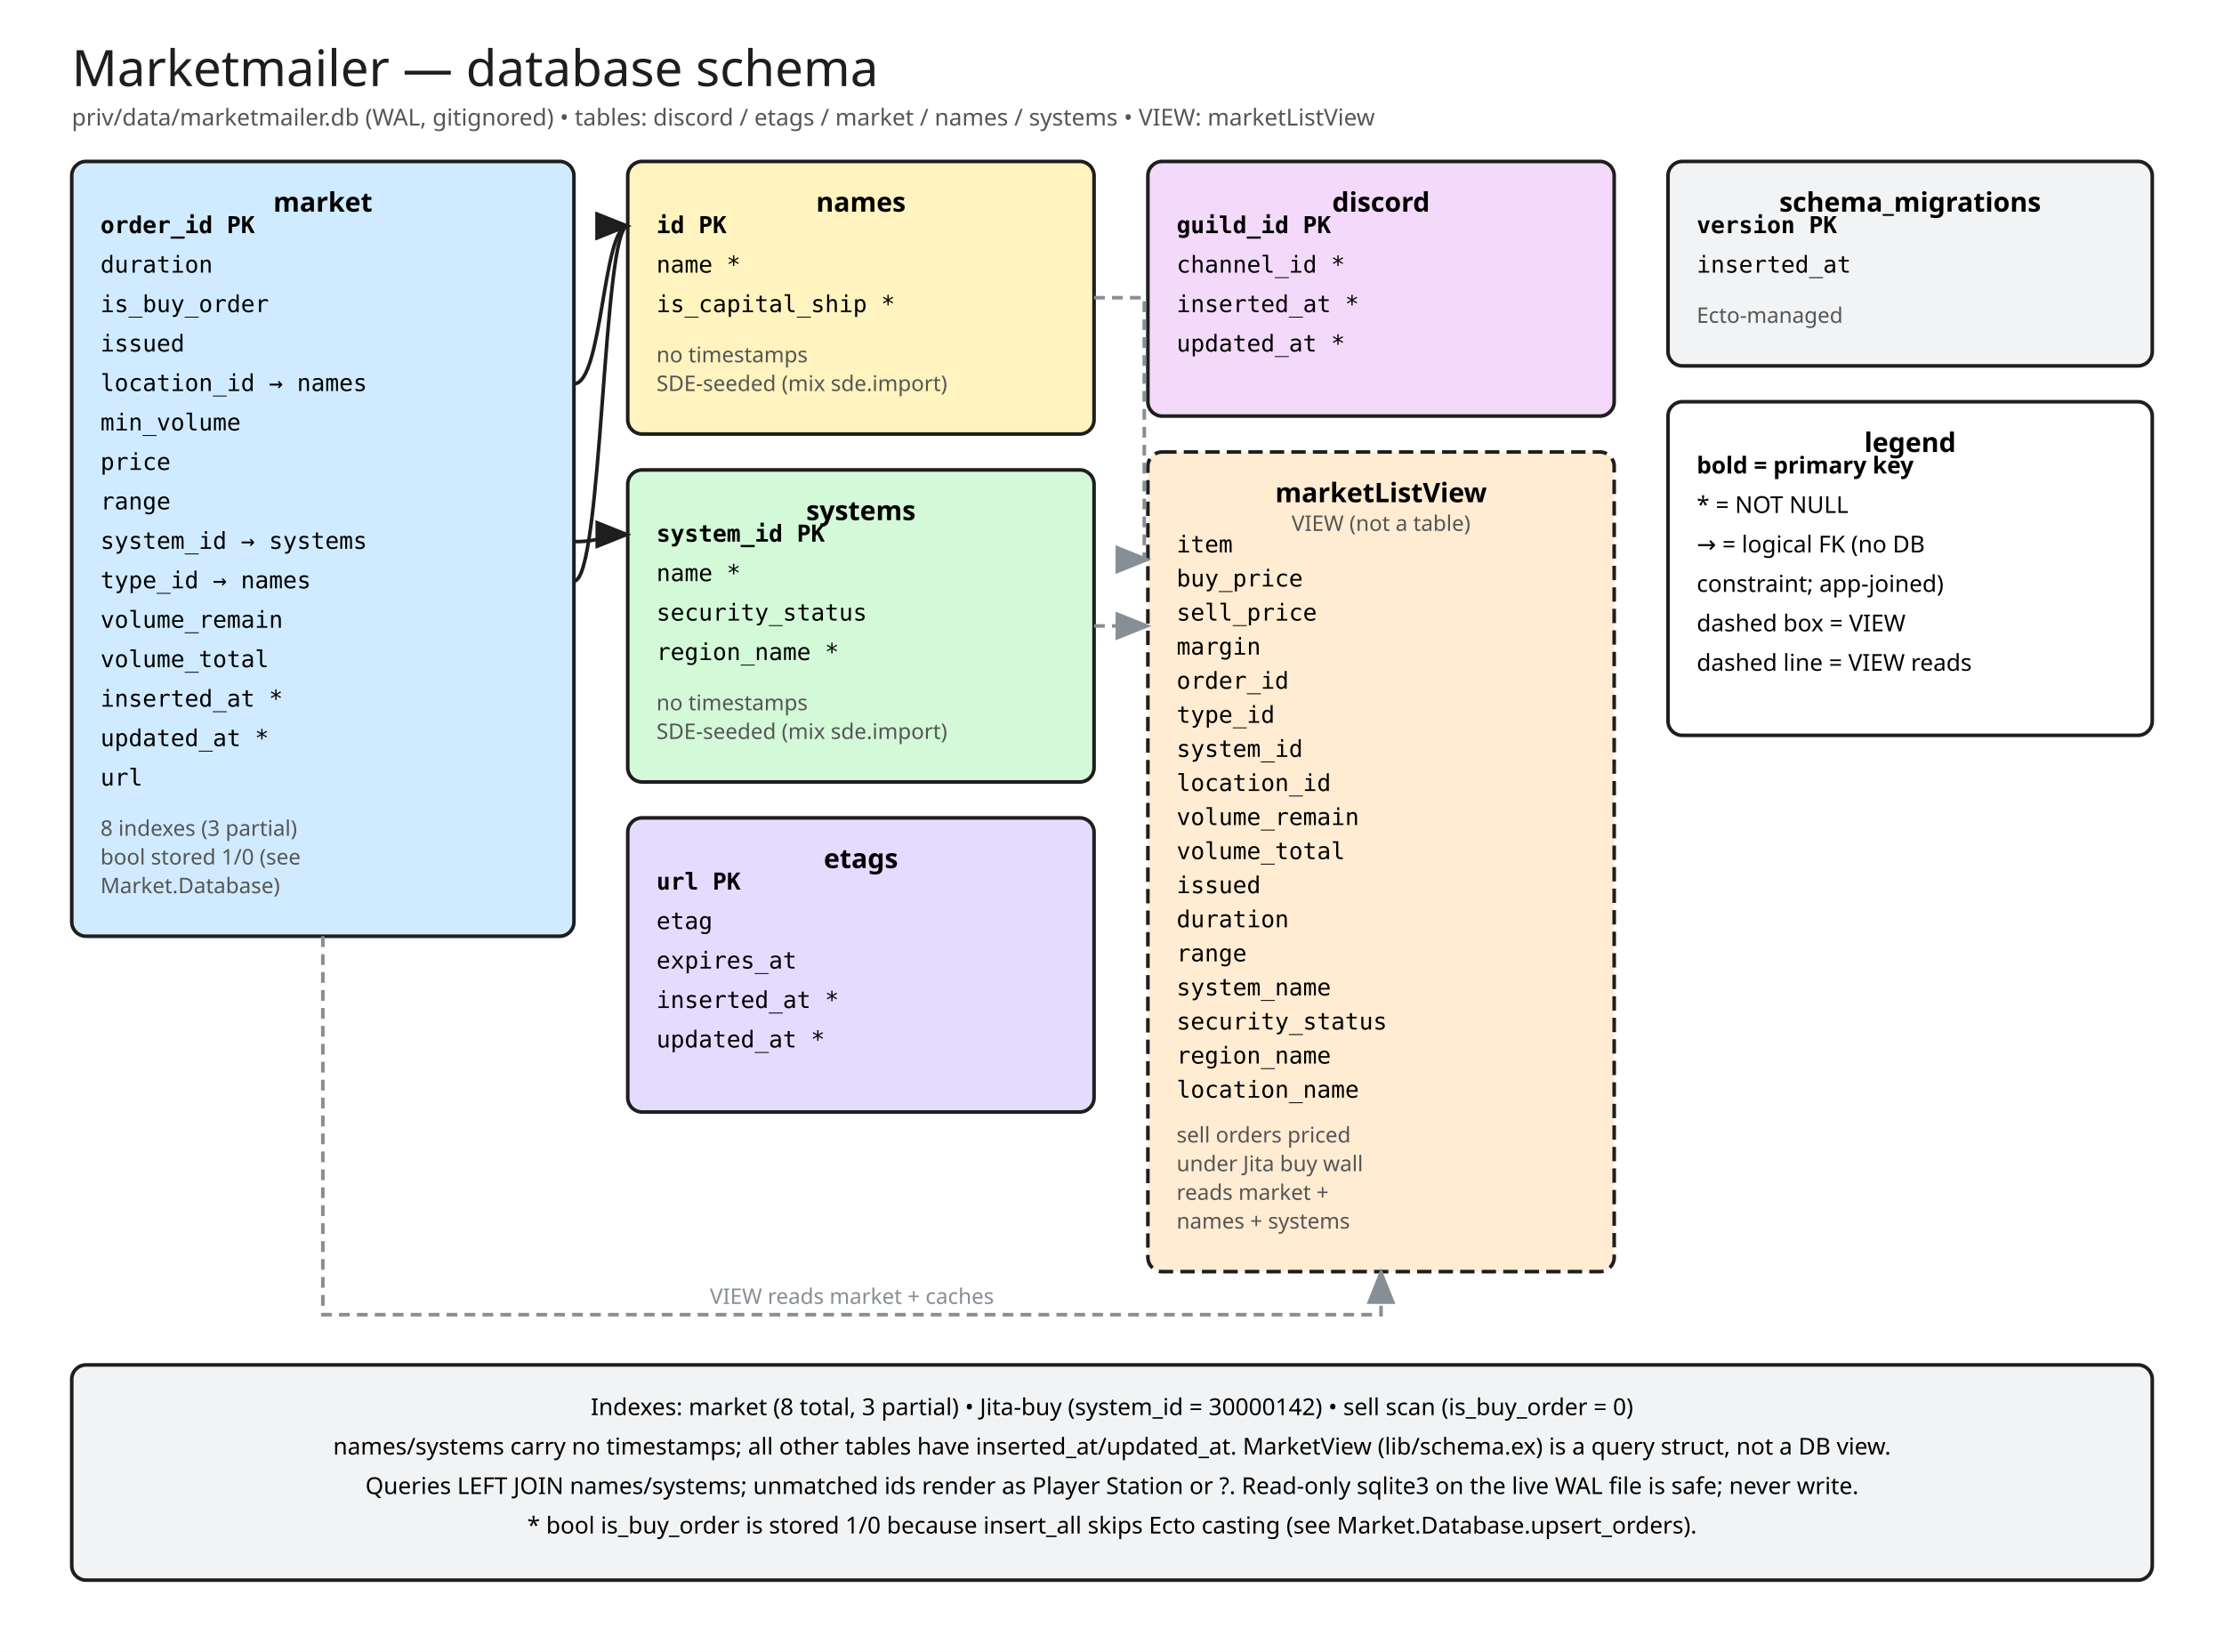
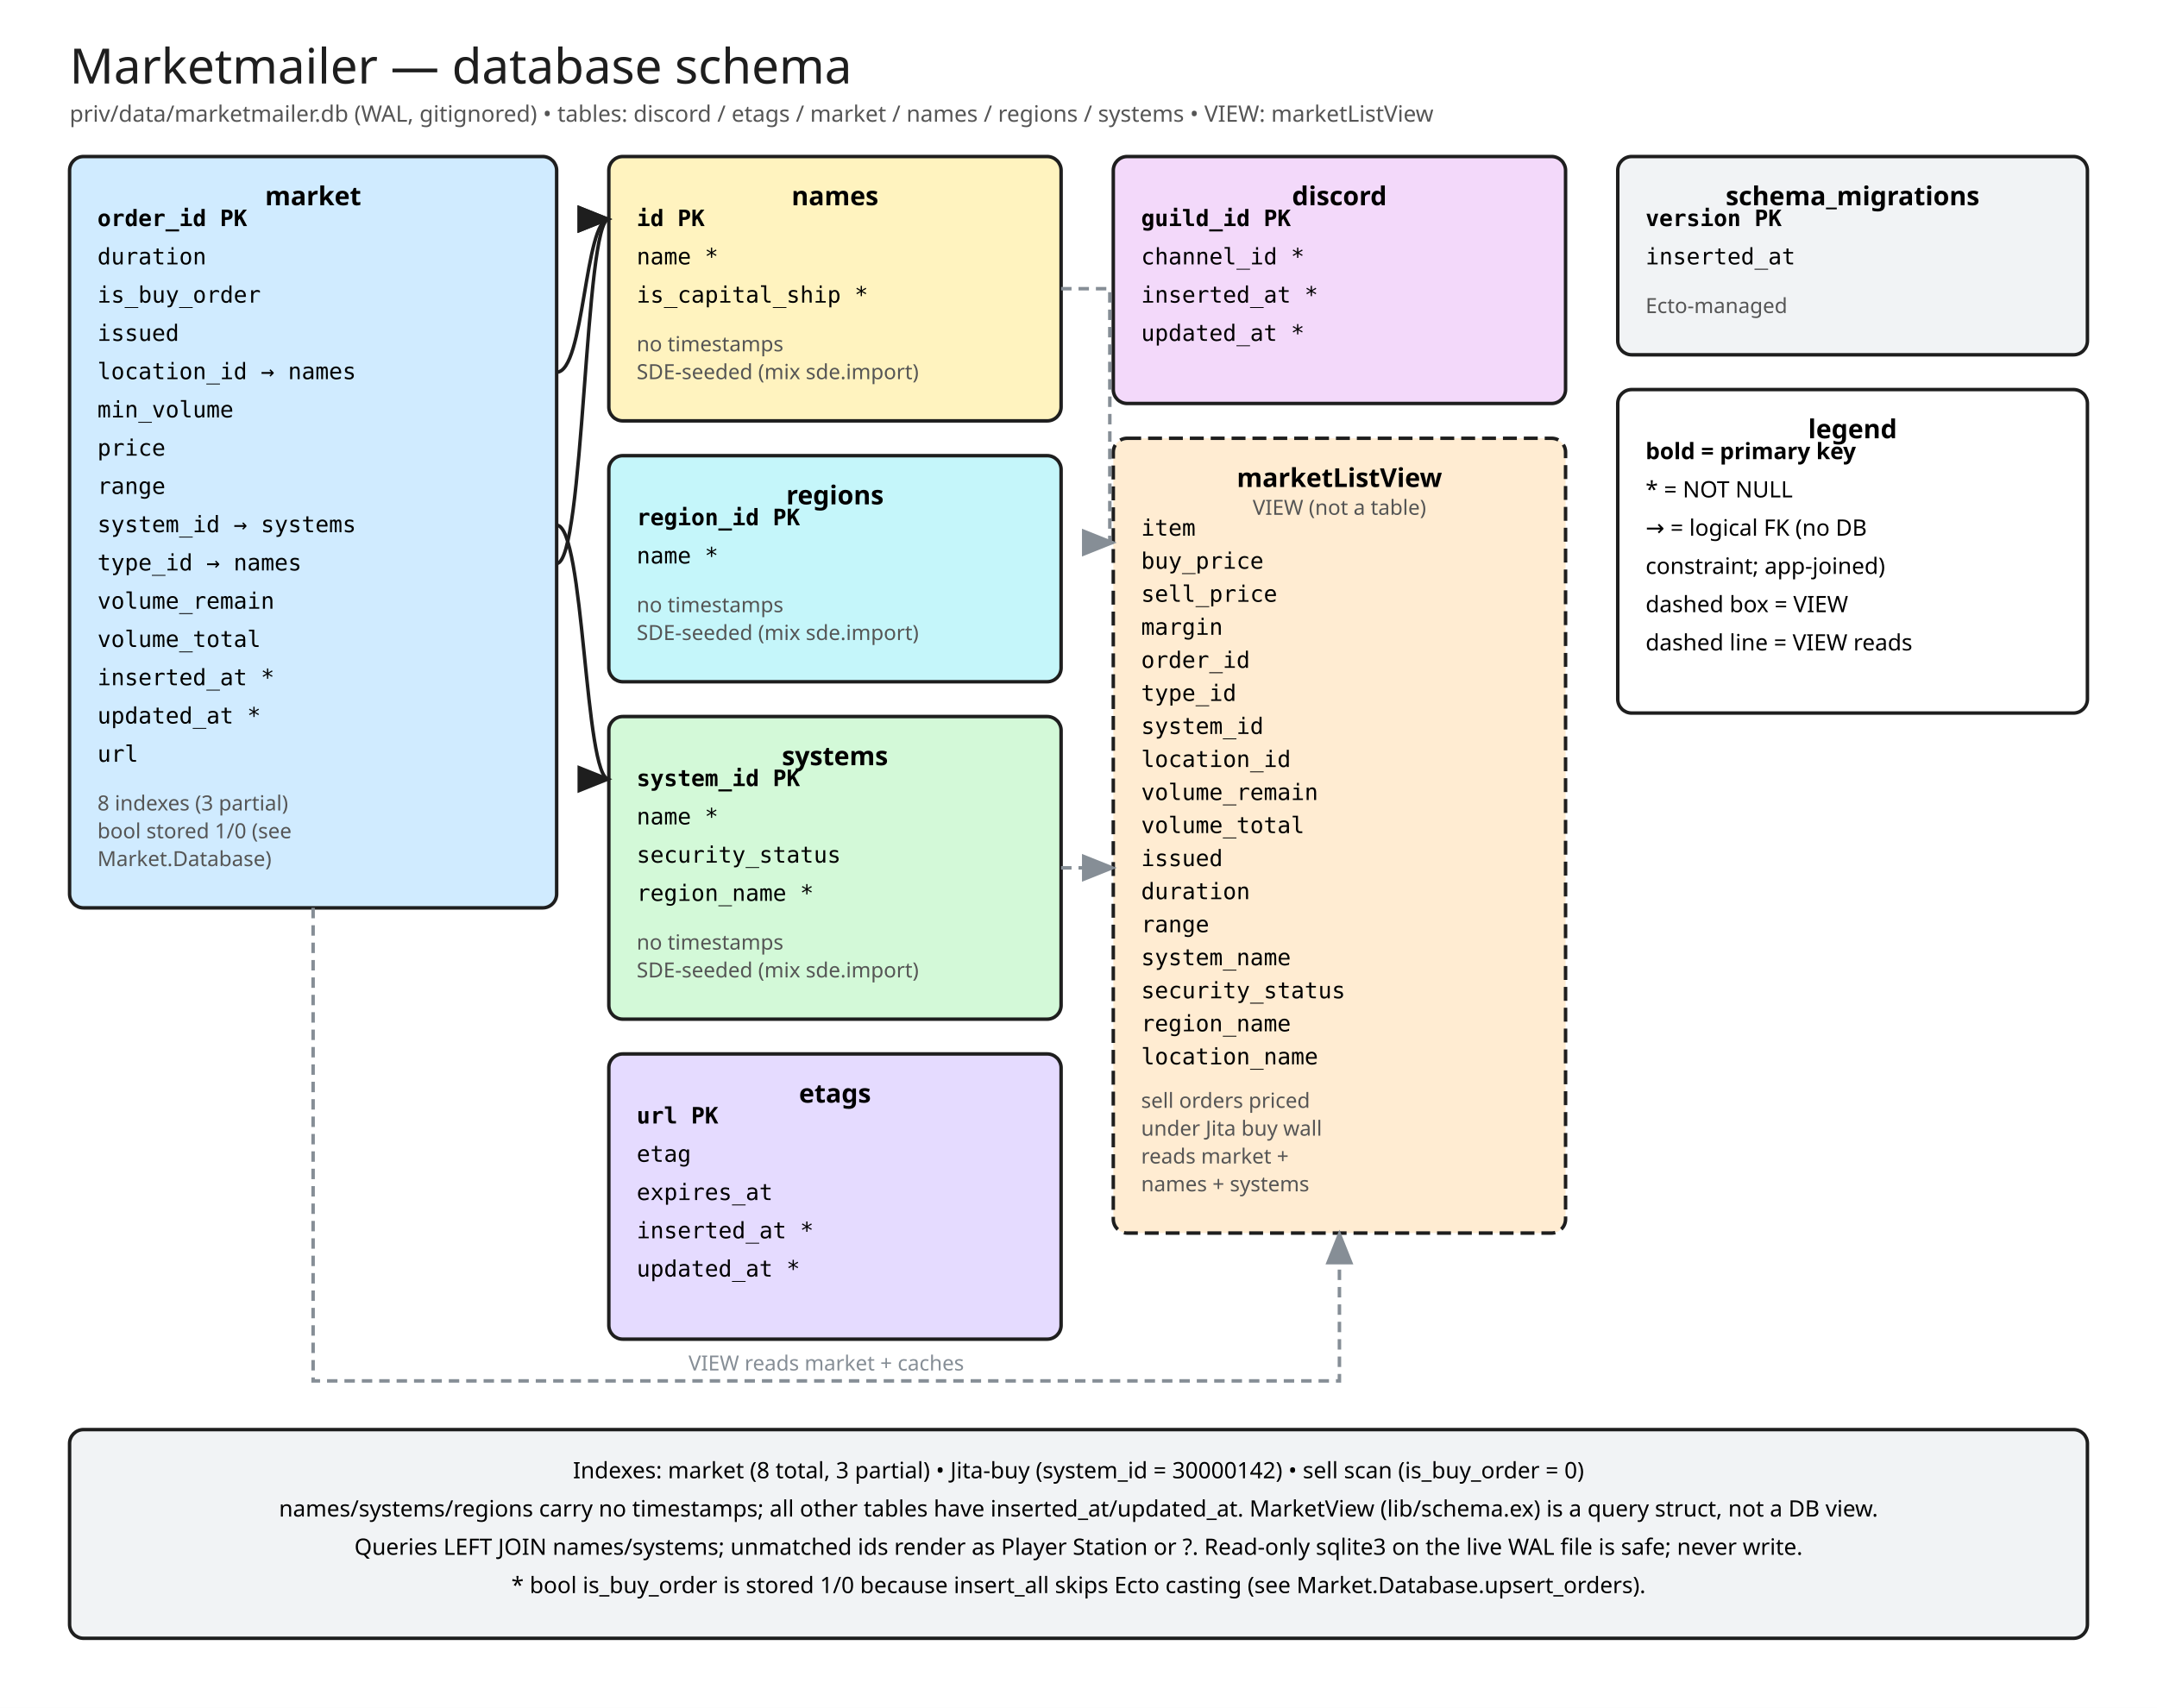
- <svg xmlns="http://www.w3.org/2000/svg" width="1240" height="921" viewBox="0 0 1240 921" font-family="sans-serif">
+ <svg xmlns="http://www.w3.org/2000/svg" width="1240" height="982" viewBox="0 0 1240 982" font-family="sans-serif">
  <defs>
    <marker id="arrow" markerWidth="10" markerHeight="8" refX="9" refY="4" orient="auto">
      <path d="M0,0 L10,4 L0,8 z" fill="#1e1e1e" />
    </marker>
    <marker id="arrow-gray" markerWidth="10" markerHeight="8" refX="9" refY="4" orient="auto">
      <path d="M0,0 L10,4 L0,8 z" fill="#868e96" />
    </marker>
  </defs>
-   <rect width="1240" height="921" fill="#ffffff" />
+   <rect width="1240" height="982" fill="#ffffff" />
  <text x="40" y="48" font-size="28" fill="#1e1e1e">Marketmailer — database schema</text>
-   <text x="40" y="70" font-size="13" fill="#555">priv/data/marketmailer.db (WAL, gitignored) • tables: discord / etags / market / names / systems • VIEW: marketListView</text>
+   <text x="40" y="70" font-size="13" fill="#555">priv/data/marketmailer.db (WAL, gitignored) • tables: discord / etags / market / names / regions / systems • VIEW: marketListView</text>
  <rect x="40" y="90" width="280" height="432" rx="8" fill="#d0ebff" stroke="#1e1e1e" stroke-width="2" />
  <text x="180" y="118" font-size="15" font-weight="bold" text-anchor="middle">market</text>
  <text x="56" y="130" font-size="13" font-family="monospace" font-weight="bold">order_id PK</text>
  <text x="56" y="152" font-size="13" font-family="monospace">duration</text>
  <text x="56" y="174" font-size="13" font-family="monospace">is_buy_order</text>
  <text x="56" y="196" font-size="13" font-family="monospace">issued</text>
  <text x="56" y="218" font-size="13" font-family="monospace">location_id → names</text>
  <text x="56" y="240" font-size="13" font-family="monospace">min_volume</text>
  <text x="56" y="262" font-size="13" font-family="monospace">price</text>
  <text x="56" y="284" font-size="13" font-family="monospace">range</text>
  <text x="56" y="306" font-size="13" font-family="monospace">system_id → systems</text>
  <text x="56" y="328" font-size="13" font-family="monospace">type_id → names</text>
  <text x="56" y="350" font-size="13" font-family="monospace">volume_remain</text>
  <text x="56" y="372" font-size="13" font-family="monospace">volume_total</text>
  <text x="56" y="394" font-size="13" font-family="monospace">inserted_at *</text>
  <text x="56" y="416" font-size="13" font-family="monospace">updated_at *</text>
  <text x="56" y="438" font-size="13" font-family="monospace">url</text>
  <text x="56" y="466" font-size="12" fill="#555">8 indexes (3 partial)</text>
  <text x="56" y="482" font-size="12" fill="#555">bool stored 1/0 (see</text>
  <text x="56" y="498" font-size="12" fill="#555">Market.Database)</text>
  <rect x="350" y="90" width="260" height="152" rx="8" fill="#fff3bf" stroke="#1e1e1e" stroke-width="2" />
  <text x="480" y="118" font-size="15" font-weight="bold" text-anchor="middle">names</text>
  <text x="366" y="130" font-size="13" font-family="monospace" font-weight="bold">id PK</text>
  <text x="366" y="152" font-size="13" font-family="monospace">name *</text>
  <text x="366" y="174" font-size="13" font-family="monospace">is_capital_ship *</text>
  <text x="366" y="202" font-size="12" fill="#555">no timestamps</text>
  <text x="366" y="218" font-size="12" fill="#555">SDE-seeded (mix sde.import)</text>
-   <rect x="350" y="262" width="260" height="174" rx="8" fill="#d3f9d8" stroke="#1e1e1e" stroke-width="2" />
-   <text x="480" y="290" font-size="15" font-weight="bold" text-anchor="middle">systems</text>
-   <text x="366" y="302" font-size="13" font-family="monospace" font-weight="bold">system_id PK</text>
+   <rect x="350" y="262" width="260" height="130" rx="8" fill="#c5f6fa" stroke="#1e1e1e" stroke-width="2" />
+   <text x="480" y="290" font-size="15" font-weight="bold" text-anchor="middle">regions</text>
+   <text x="366" y="302" font-size="13" font-family="monospace" font-weight="bold">region_id PK</text>
  <text x="366" y="324" font-size="13" font-family="monospace">name *</text>
-   <text x="366" y="346" font-size="13" font-family="monospace">security_status</text>
-   <text x="366" y="368" font-size="13" font-family="monospace">region_name *</text>
-   <text x="366" y="396" font-size="12" fill="#555">no timestamps</text>
-   <text x="366" y="412" font-size="12" fill="#555">SDE-seeded (mix sde.import)</text>
-   <rect x="350" y="456" width="260" height="164" rx="8" fill="#e5dbff" stroke="#1e1e1e" stroke-width="2" />
-   <text x="480" y="484" font-size="15" font-weight="bold" text-anchor="middle">etags</text>
-   <text x="366" y="496" font-size="13" font-family="monospace" font-weight="bold">url PK</text>
-   <text x="366" y="518" font-size="13" font-family="monospace">etag</text>
-   <text x="366" y="540" font-size="13" font-family="monospace">expires_at</text>
-   <text x="366" y="562" font-size="13" font-family="monospace">inserted_at *</text>
-   <text x="366" y="584" font-size="13" font-family="monospace">updated_at *</text>
+   <text x="366" y="352" font-size="12" fill="#555">no timestamps</text>
+   <text x="366" y="368" font-size="12" fill="#555">SDE-seeded (mix sde.import)</text>
+   <rect x="350" y="412" width="260" height="174" rx="8" fill="#d3f9d8" stroke="#1e1e1e" stroke-width="2" />
+   <text x="480" y="440" font-size="15" font-weight="bold" text-anchor="middle">systems</text>
+   <text x="366" y="452" font-size="13" font-family="monospace" font-weight="bold">system_id PK</text>
+   <text x="366" y="474" font-size="13" font-family="monospace">name *</text>
+   <text x="366" y="496" font-size="13" font-family="monospace">security_status</text>
+   <text x="366" y="518" font-size="13" font-family="monospace">region_name *</text>
+   <text x="366" y="546" font-size="12" fill="#555">no timestamps</text>
+   <text x="366" y="562" font-size="12" fill="#555">SDE-seeded (mix sde.import)</text>
+   <rect x="350" y="606" width="260" height="164" rx="8" fill="#e5dbff" stroke="#1e1e1e" stroke-width="2" />
+   <text x="480" y="634" font-size="15" font-weight="bold" text-anchor="middle">etags</text>
+   <text x="366" y="646" font-size="13" font-family="monospace" font-weight="bold">url PK</text>
+   <text x="366" y="668" font-size="13" font-family="monospace">etag</text>
+   <text x="366" y="690" font-size="13" font-family="monospace">expires_at</text>
+   <text x="366" y="712" font-size="13" font-family="monospace">inserted_at *</text>
+   <text x="366" y="734" font-size="13" font-family="monospace">updated_at *</text>
  <rect x="640" y="90" width="260" height="142" rx="8" fill="#f3d9fa" stroke="#1e1e1e" stroke-width="2" />
  <text x="770" y="118" font-size="15" font-weight="bold" text-anchor="middle">discord</text>
  <text x="656" y="130" font-size="13" font-family="monospace" font-weight="bold">guild_id PK</text>
  <text x="656" y="152" font-size="13" font-family="monospace">channel_id *</text>
  <text x="656" y="174" font-size="13" font-family="monospace">inserted_at *</text>
  <text x="656" y="196" font-size="13" font-family="monospace">updated_at *</text>
  <rect x="640" y="252" width="260" height="457" rx="8" fill="#ffecd2" stroke="#1e1e1e" stroke-width="2" stroke-dasharray="8 4" />
  <text x="770" y="280" font-size="15" font-weight="bold" text-anchor="middle">marketListView</text>
  <text x="770" y="296" font-size="12" fill="#555" text-anchor="middle">VIEW (not a table)</text>
  <text x="656" y="308" font-size="13" font-family="monospace">item</text>
  <text x="656" y="327" font-size="13" font-family="monospace">buy_price</text>
  <text x="656" y="346" font-size="13" font-family="monospace">sell_price</text>
  <text x="656" y="365" font-size="13" font-family="monospace">margin</text>
  <text x="656" y="384" font-size="13" font-family="monospace">order_id</text>
  <text x="656" y="403" font-size="13" font-family="monospace">type_id</text>
  <text x="656" y="422" font-size="13" font-family="monospace">system_id</text>
  <text x="656" y="441" font-size="13" font-family="monospace">location_id</text>
  <text x="656" y="460" font-size="13" font-family="monospace">volume_remain</text>
  <text x="656" y="479" font-size="13" font-family="monospace">volume_total</text>
  <text x="656" y="498" font-size="13" font-family="monospace">issued</text>
  <text x="656" y="517" font-size="13" font-family="monospace">duration</text>
  <text x="656" y="536" font-size="13" font-family="monospace">range</text>
  <text x="656" y="555" font-size="13" font-family="monospace">system_name</text>
  <text x="656" y="574" font-size="13" font-family="monospace">security_status</text>
  <text x="656" y="593" font-size="13" font-family="monospace">region_name</text>
  <text x="656" y="612" font-size="13" font-family="monospace">location_name</text>
  <text x="656" y="637" font-size="12" fill="#555">sell orders priced</text>
  <text x="656" y="653" font-size="12" fill="#555">under Jita buy wall</text>
  <text x="656" y="669" font-size="12" fill="#555">reads market +</text>
  <text x="656" y="685" font-size="12" fill="#555">names + systems</text>
  <rect x="930" y="90" width="270" height="114" rx="8" fill="#f1f3f5" stroke="#1e1e1e" stroke-width="2" />
  <text x="1065" y="118" font-size="15" font-weight="bold" text-anchor="middle">schema_migrations</text>
  <text x="946" y="130" font-size="13" font-family="monospace" font-weight="bold">version PK</text>
  <text x="946" y="152" font-size="13" font-family="monospace">inserted_at</text>
  <text x="946" y="180" font-size="12" fill="#555">Ecto-managed</text>
  <rect x="930" y="224" width="270" height="186" rx="8" fill="#ffffff" stroke="#1e1e1e" stroke-width="2" />
  <text x="1065" y="252" font-size="15" font-weight="bold" text-anchor="middle">legend</text>
  <text x="946" y="264" font-size="13" font-family="sans-serif" font-weight="bold">bold = primary key</text>
  <text x="946" y="286" font-size="13" font-family="sans-serif">* = NOT NULL</text>
  <text x="946" y="308" font-size="13" font-family="sans-serif">→ = logical FK (no DB</text>
  <text x="946" y="330" font-size="13" font-family="sans-serif">constraint; app-joined)</text>
  <text x="946" y="352" font-size="13" font-family="sans-serif">dashed box = VIEW</text>
  <text x="946" y="374" font-size="13" font-family="sans-serif">dashed line = VIEW reads</text>
  <g stroke="#1e1e1e" stroke-width="2" fill="none">
    <path d="M320,324 C336,324 336,126 350,126" marker-end="url(#arrow)" />
    <path d="M320,214 C336,214 336,126 350,126" marker-end="url(#arrow)" />
-     <path d="M320,302 C336,302 336,298 350,298" marker-end="url(#arrow)" />
+     <path d="M320,302 C336,302 336,448 350,448" marker-end="url(#arrow)" />
  </g>
  <g stroke="#868e96" stroke-width="2" stroke-dasharray="6 4" fill="none">
    <path d="M610,166 H638 V312 H640" marker-end="url(#arrow-gray)" />
-     <path d="M610,349 H638 V349 H640" marker-end="url(#arrow-gray)" />
-     <path d="M180,522 V733 H770 V709" marker-end="url(#arrow-gray)" />
+     <path d="M610,499 H638 V499 H640" marker-end="url(#arrow-gray)" />
+     <path d="M180,522 V794 H770 V709" marker-end="url(#arrow-gray)" />
  </g>
-   <text x="475" y="727" font-size="12" fill="#868e96" text-anchor="middle">VIEW reads market + caches</text>
-   <rect x="40" y="761" width="1160" height="120" rx="8" fill="#f1f3f5" stroke="#1e1e1e" stroke-width="2" />
-   <text x="620" y="789" font-size="13" text-anchor="middle">Indexes: market (8 total, 3 partial) • Jita-buy (system_id = 30000142) • sell scan (is_buy_order = 0)</text>
-   <text x="620" y="811" font-size="13" text-anchor="middle">names/systems carry no timestamps; all other tables have inserted_at/updated_at. MarketView (lib/schema.ex) is a query struct, not a DB view.</text>
-   <text x="620" y="833" font-size="13" text-anchor="middle">Queries LEFT JOIN names/systems; unmatched ids render as Player Station or ?. Read-only sqlite3 on the live WAL file is safe; never write.</text>
-   <text x="620" y="855" font-size="13" text-anchor="middle">* bool is_buy_order is stored 1/0 because insert_all skips Ecto casting (see Market.Database.upsert_orders).</text>
+   <text x="475" y="788" font-size="12" fill="#868e96" text-anchor="middle">VIEW reads market + caches</text>
+   <rect x="40" y="822" width="1160" height="120" rx="8" fill="#f1f3f5" stroke="#1e1e1e" stroke-width="2" />
+   <text x="620" y="850" font-size="13" text-anchor="middle">Indexes: market (8 total, 3 partial) • Jita-buy (system_id = 30000142) • sell scan (is_buy_order = 0)</text>
+   <text x="620" y="872" font-size="13" text-anchor="middle">names/systems/regions carry no timestamps; all other tables have inserted_at/updated_at. MarketView (lib/schema.ex) is a query struct, not a DB view.</text>
+   <text x="620" y="894" font-size="13" text-anchor="middle">Queries LEFT JOIN names/systems; unmatched ids render as Player Station or ?. Read-only sqlite3 on the live WAL file is safe; never write.</text>
+   <text x="620" y="916" font-size="13" text-anchor="middle">* bool is_buy_order is stored 1/0 because insert_all skips Ecto casting (see Market.Database.upsert_orders).</text>
</svg>
